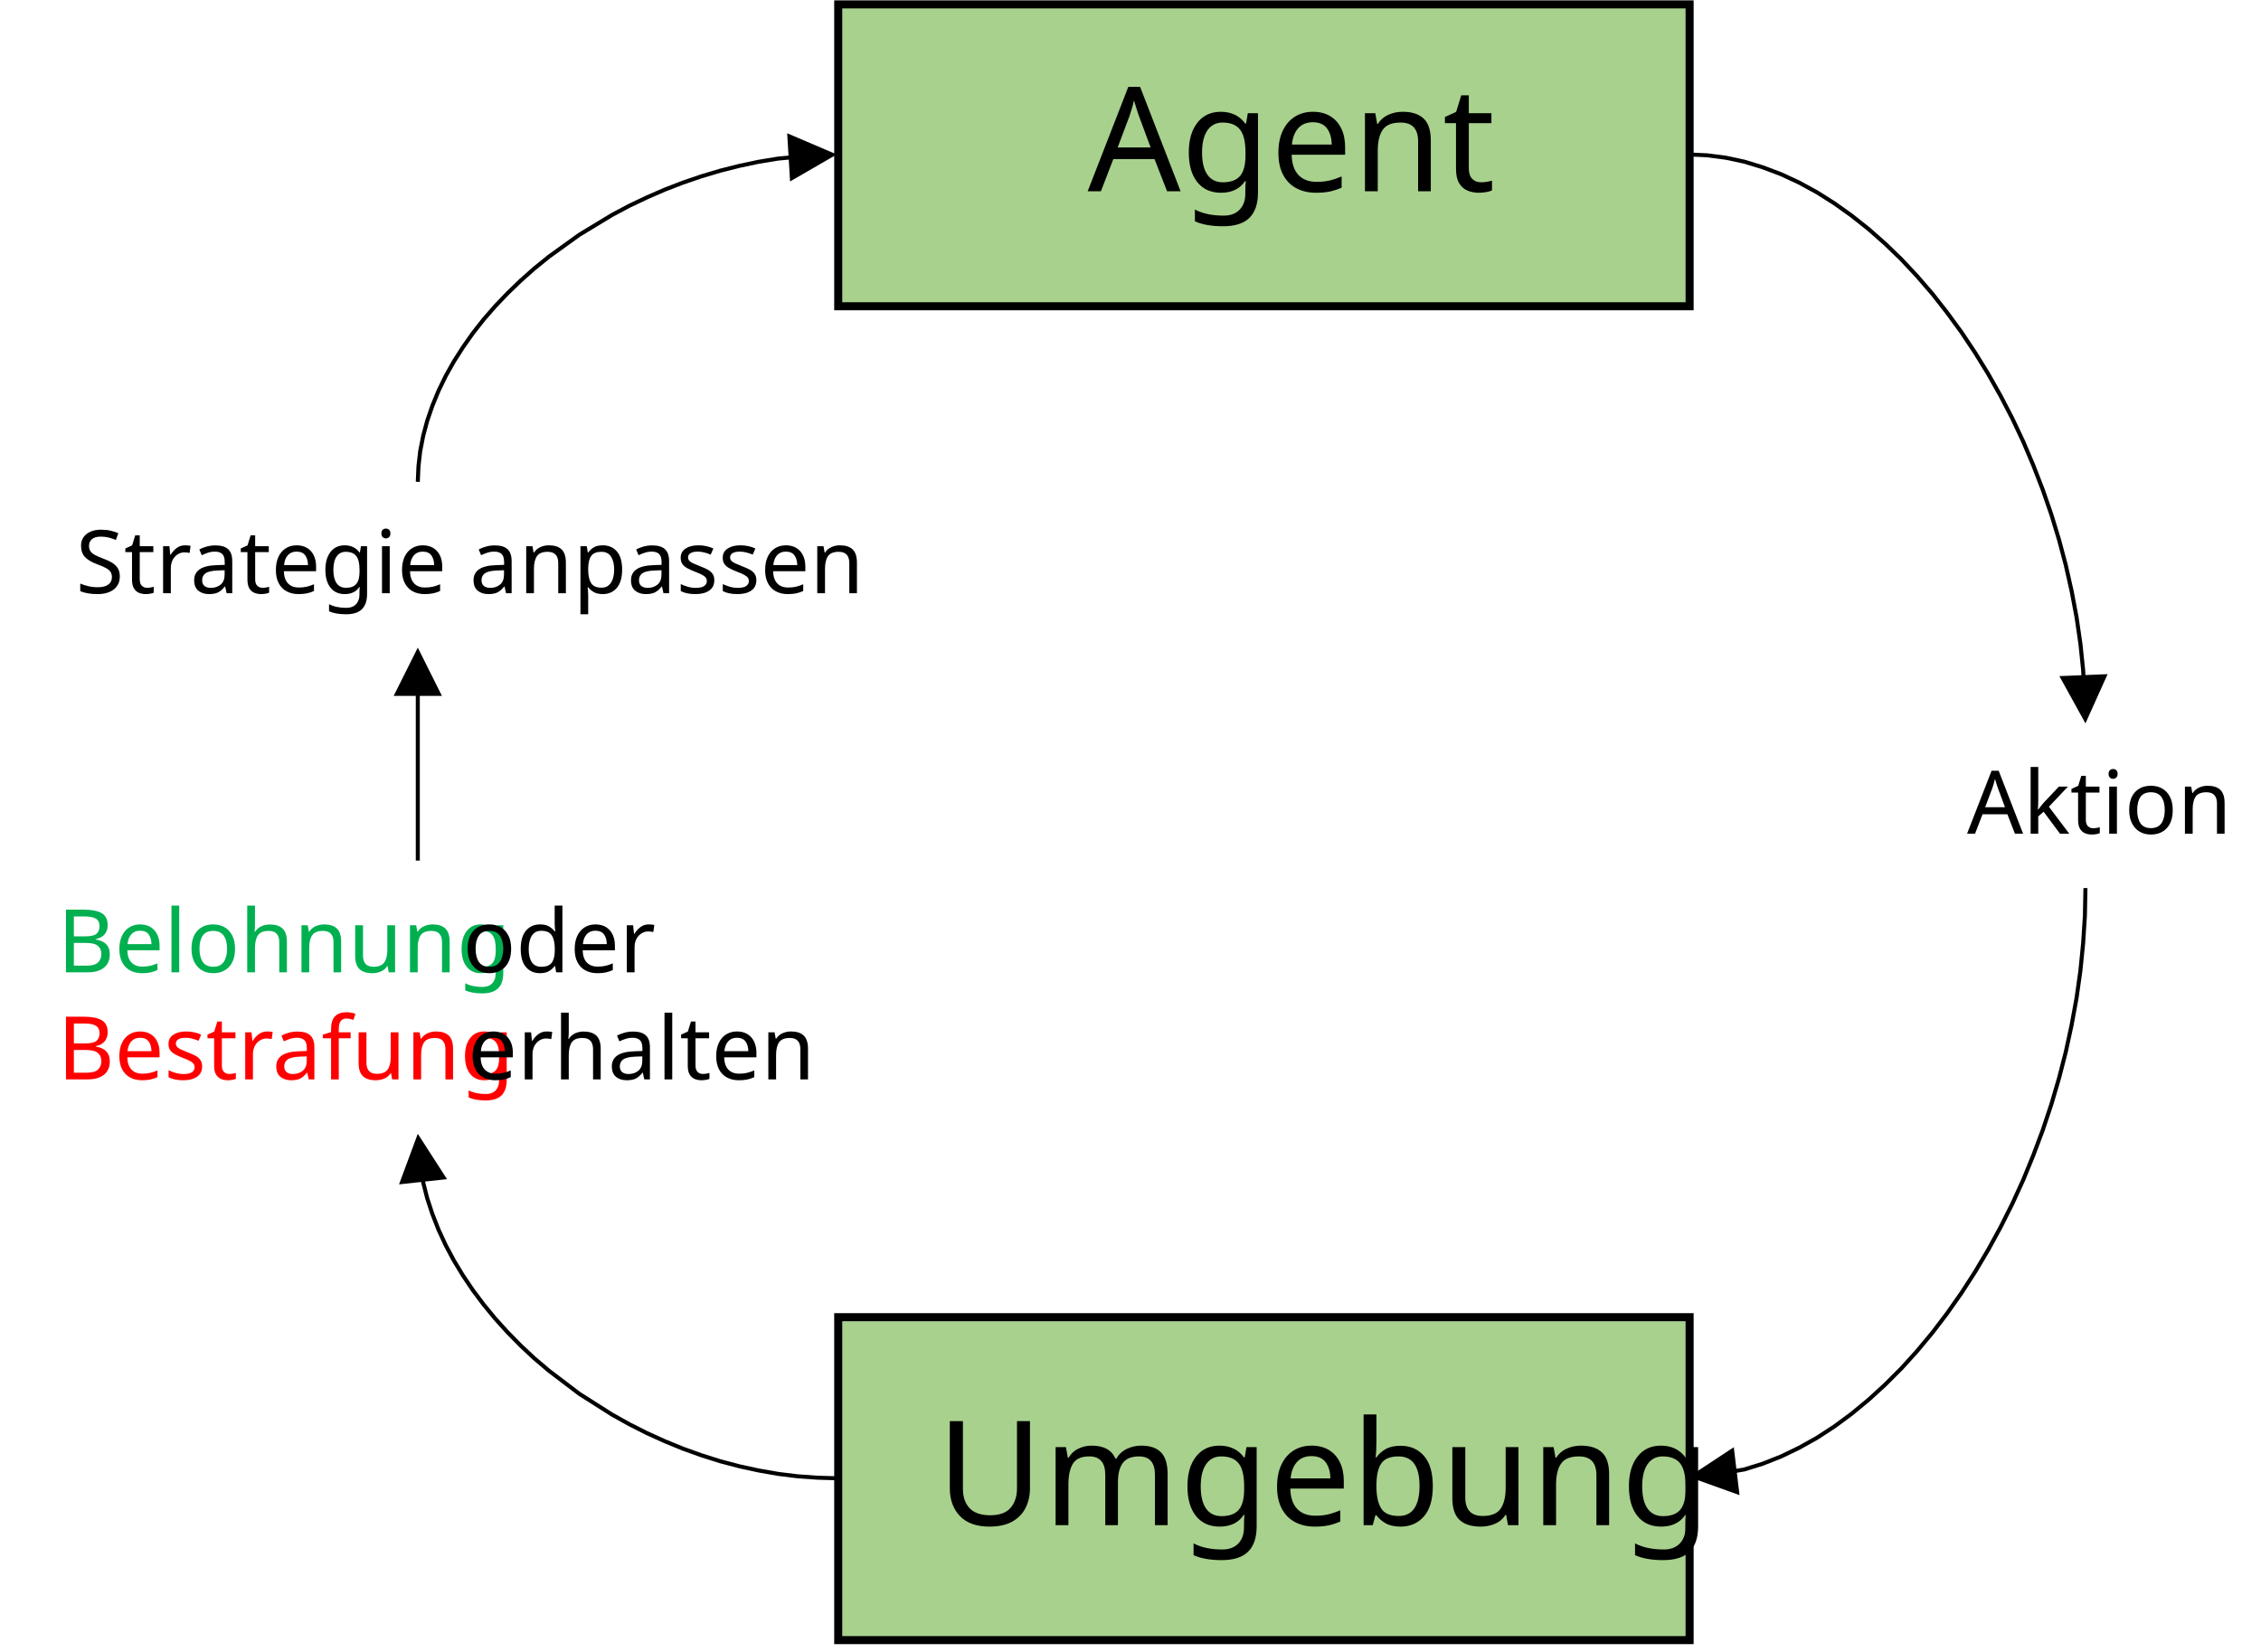
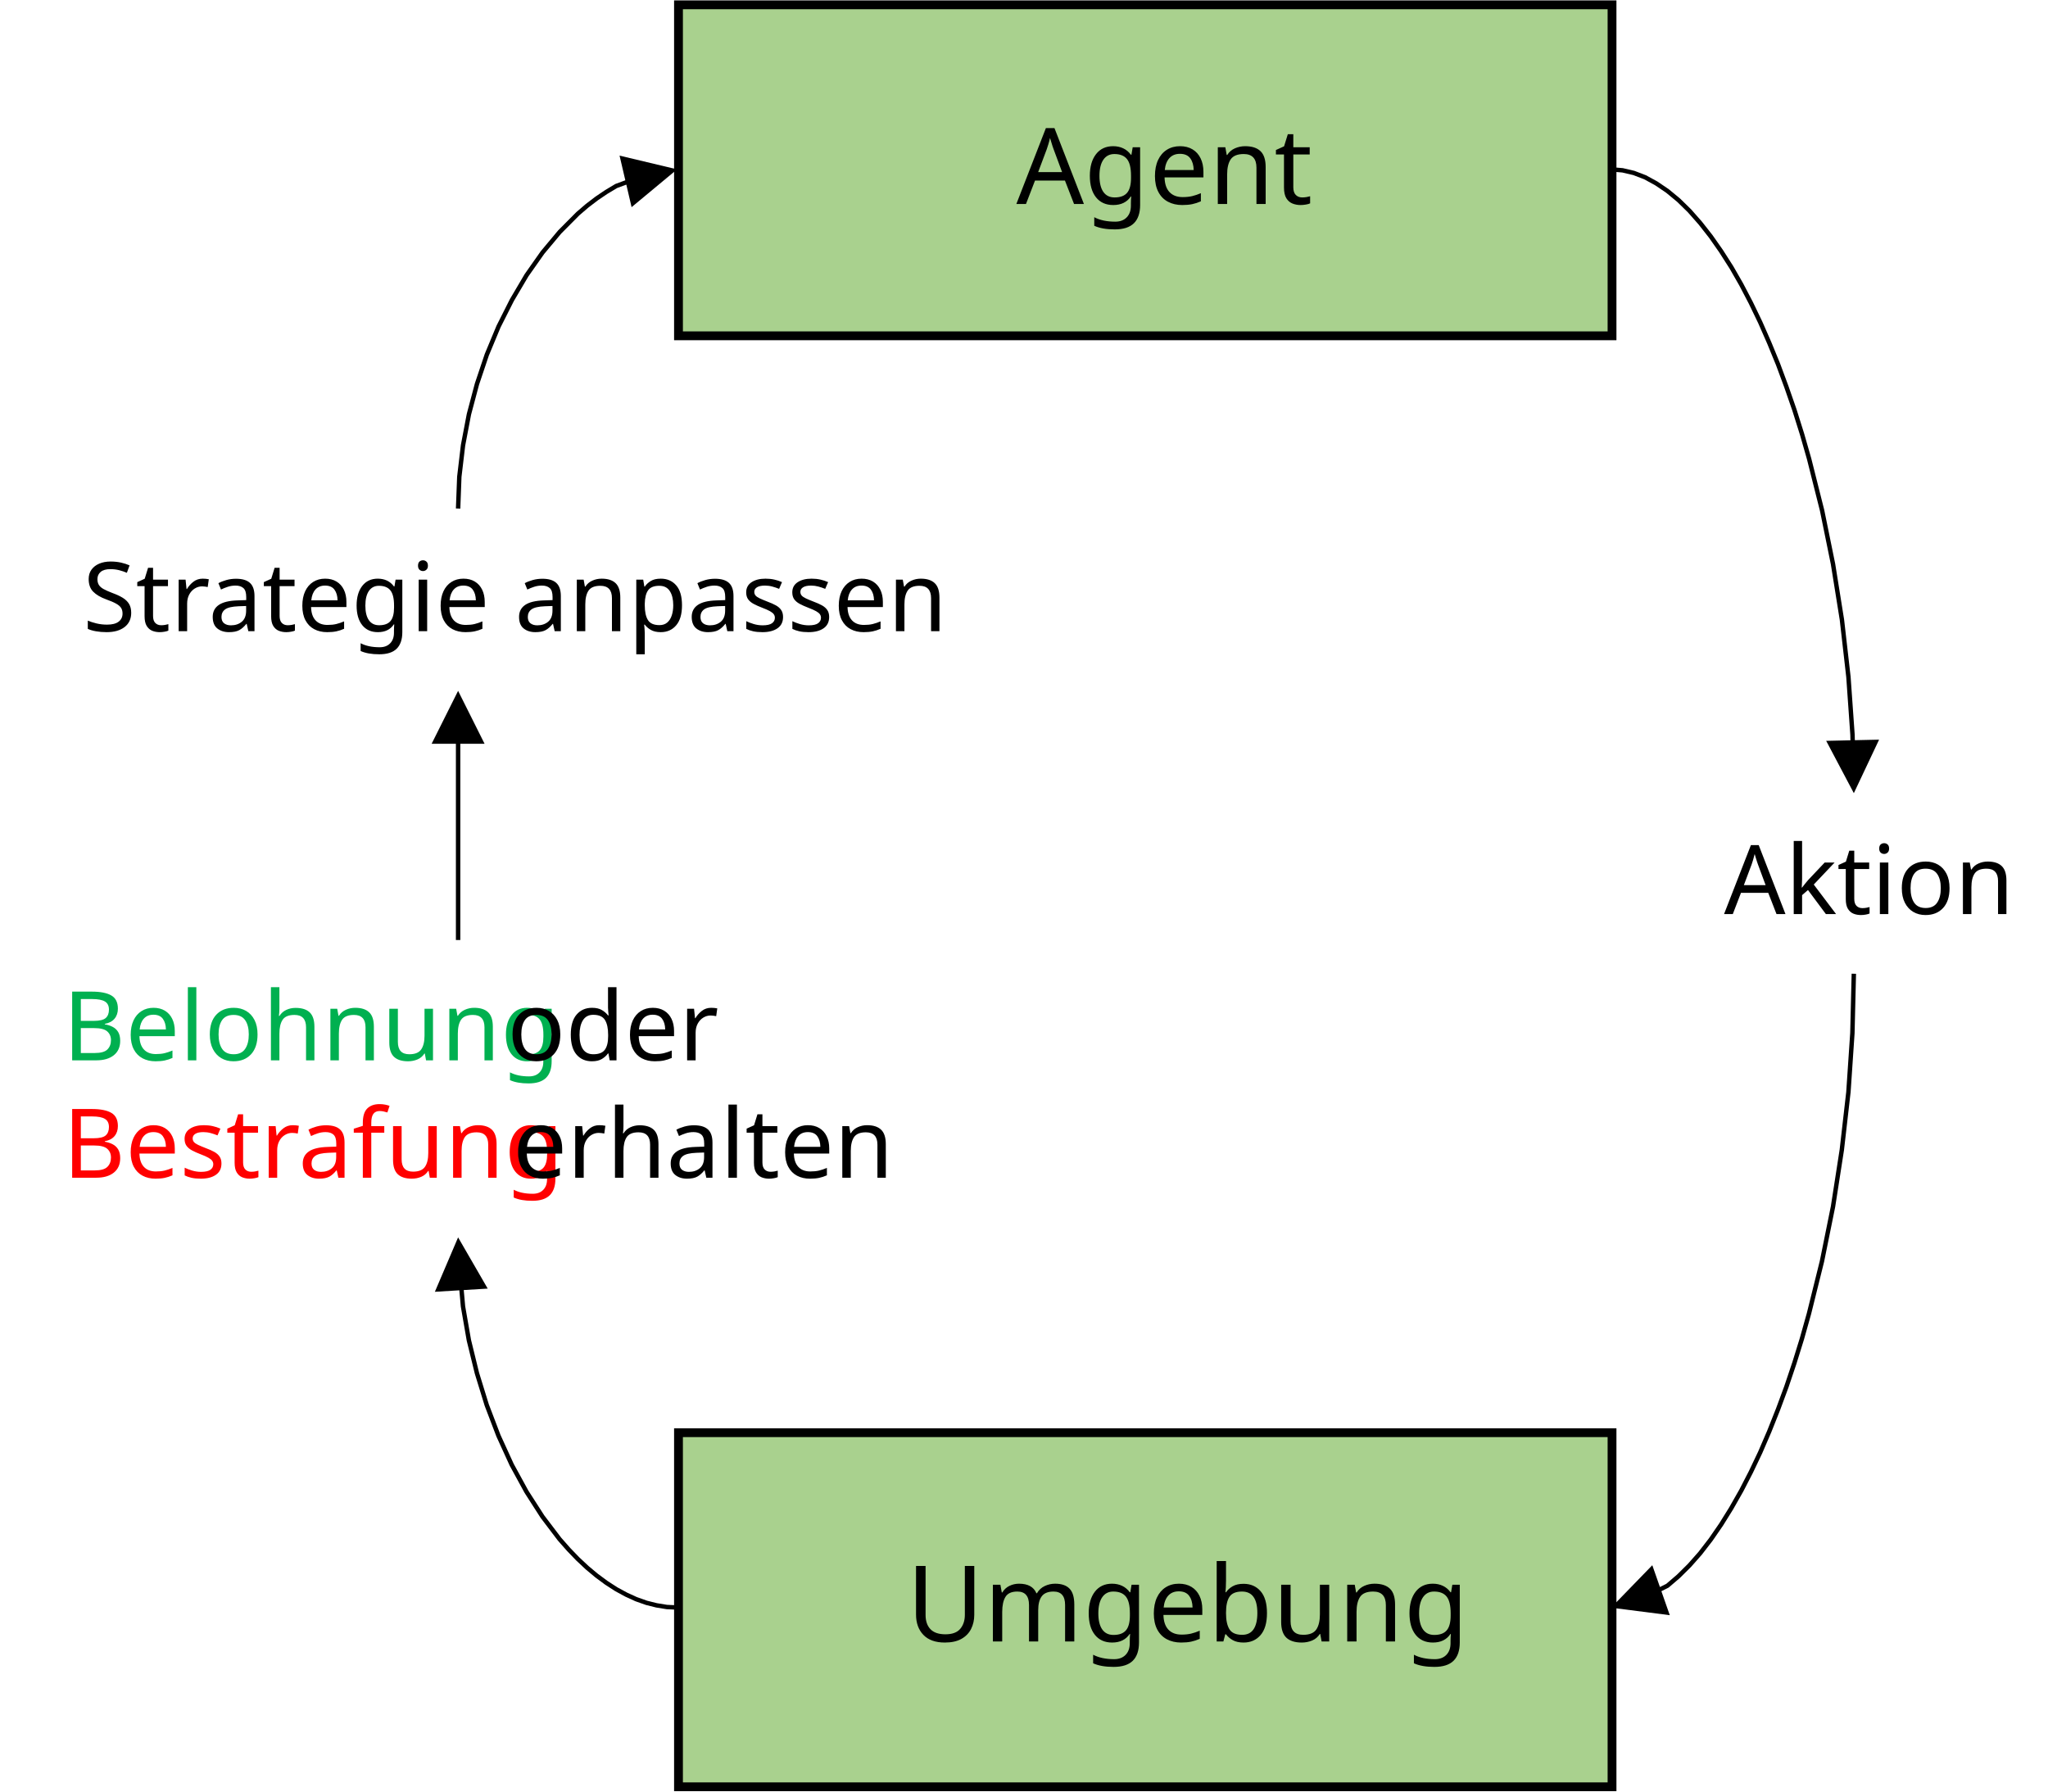
- <svg xmlns="http://www.w3.org/2000/svg" width="1288" height="941" xml:space="preserve" overflow="hidden">
+ <svg xmlns="http://www.w3.org/2000/svg" width="1064" height="931" xml:space="preserve" overflow="hidden">
  <defs>
    <clipPath id="clip0">
-       <rect x="1238" y="680" width="1288" height="941" />
+       <rect x="1363" y="680" width="1064" height="931" />
    </clipPath>
  </defs>
-   <g clip-path="url(#clip0)" transform="translate(-1238 -680)">
+   <g clip-path="url(#clip0)" transform="translate(-1363 -680)">
    <rect x="1715.5" y="682.5" width="485" height="172" stroke="#000000" stroke-width="4.583" stroke-miterlimit="8" fill="#A9D18E" />
-     <text font-family="Calibri,Calibri_MSFontService,sans-serif" font-weight="400" font-size="83" transform="matrix(1 0 0 1 1857.6 789)">Agent</text>
-     <rect x="1715.5" y="1430.5" width="485" height="184" stroke="#000000" stroke-width="4.583" stroke-miterlimit="8" fill="#A9D18E" />
-     <text font-family="Calibri,Calibri_MSFontService,sans-serif" font-weight="400" font-size="83" transform="matrix(1 0 0 1 1771.6 1549)">Umgebung</text>
-     <path d="M2200.05 766.855 2210.66 767.358 2221.38 768.745 2231.98 771.015 2242.49 774.227 2253.01 778.193 2263.33 782.976 2273.58 788.574 2283.64 794.923 2293.5 801.959 2303.24 809.683 2312.71 818.033 2322 827.009 2330.98 836.609 2339.76 846.772 2348.16 857.496 2356.31 868.656 2364.09 880.319 2371.55 892.417 2378.63 904.954 2385.34 917.866 2391.61 931.157 2397.37 944.757 2402.76 958.668 2407.65 972.77 2412.04 987.186 2415.93 1001.79 2419.25 1016.58 2422.07 1031.5 2424.26 1046.61 2425.83 1061.72 2426.21 1069.21 2423.92 1069.32 2423.54 1061.87 2423.55 1061.93 2421.99 1046.87 2421.99 1046.91 2419.8 1031.85 2419.81 1031.9 2417 1017.03 2417.01 1017.06 2413.69 1002.31 2413.71 1002.36 2409.83 987.795 2409.84 987.834 2405.47 973.459 2405.48 973.5 2400.6 959.438 2400.62 959.476 2395.24 945.601 2395.26 945.635 2389.51 932.072 2389.53 932.114 2383.28 918.864 2383.3 918.903 2376.61 906.028 2376.63 906.064 2369.56 893.564 2369.59 893.601 2362.15 881.539 2362.17 881.573 2354.42 869.948 2354.45 869.988 2346.32 858.863 2346.35 858.894 2337.97 848.207 2338.01 848.249 2329.26 838.124 2329.29 838.157 2320.35 828.595 2320.39 828.636 2311.14 819.699 2311.18 819.735 2301.74 811.422 2301.79 811.46 2292.1 803.773 2292.15 803.808 2282.33 796.808 2282.39 796.844 2272.39 790.531 2272.45 790.568 2262.26 785.006 2262.33 785.04 2252.08 780.29 2252.16 780.322 2241.72 776.385 2241.79 776.408 2231.35 773.221 2231.45 773.245 2220.95 770.995 2221.04 771.011 2210.42 769.636 2210.51 769.644 2199.95 769.144ZM2438.62 1064.12 2426 1092.16 2411.14 1065.24Z" />
-     <text font-family="Calibri,Calibri_MSFontService,sans-serif" font-weight="400" font-size="50" transform="matrix(1 0 0 1 2358.57 1155)">Aktion</text>
-     <text fill="#00B050" font-family="Calibri,Calibri_MSFontService,sans-serif" font-weight="400" font-size="50" transform="matrix(1 0 0 1 1270.74 1234)">Belohnung</text>
-     <text font-family="Calibri,Calibri_MSFontService,sans-serif" font-weight="400" font-size="50" transform="matrix(1 0 0 1 1501.63 1234)">oder </text>
-     <text fill="#FF0000" font-family="Calibri,Calibri_MSFontService,sans-serif" font-weight="400" font-size="50" transform="matrix(1 0 0 1 1270.74 1295)">Bestrafung </text>
-     <text font-family="Calibri,Calibri_MSFontService,sans-serif" font-weight="400" font-size="50" transform="matrix(1 0 0 1 1504.49 1295)">erhalten</text>
-     <text font-family="Calibri,Calibri_MSFontService,sans-serif" font-weight="400" font-size="50" transform="matrix(1 0 0 1 1281.16 1018)">Strategie anpassen</text>
-     <path d="M2427.14 1186.02 2426.83 1201.8 2425.83 1217.53 2424.26 1233.2 2422.06 1248.81 2419.24 1264.22 2415.92 1279.58 2412.04 1294.68 2407.65 1309.59 2402.76 1324.26 2397.38 1338.61 2391.61 1352.7 2385.34 1366.43 2378.64 1379.78 2371.55 1392.75 2364.09 1405.29 2356.32 1417.33 2348.17 1428.93 2339.77 1439.96 2330.99 1450.5 2322.01 1460.41 2312.73 1469.7 2303.25 1478.36 2293.51 1486.4 2283.65 1493.69 2273.59 1500.23 2263.34 1505.95 2253.02 1510.93 2242.5 1515.08 2231.95 1518.37 2222.95 1519.91 2222.56 1517.65 2231.49 1516.12 2231.34 1516.16 2241.78 1512.91 2241.7 1512.93 2252.14 1508.81 2252.06 1508.84 2262.31 1503.9 2262.25 1503.94 2272.44 1498.25 2272.37 1498.29 2282.37 1491.79 2282.32 1491.83 2292.13 1484.58 2292.08 1484.62 2301.77 1476.62 2301.72 1476.65 2311.16 1468.03 2311.12 1468.06 2320.37 1458.81 2320.33 1458.86 2329.27 1448.98 2329.24 1449.02 2337.99 1438.52 2337.96 1438.56 2346.33 1427.56 2346.31 1427.59 2354.43 1416.03 2354.41 1416.07 2362.16 1404.07 2362.14 1404.1 2369.57 1391.6 2369.55 1391.64 2376.62 1378.7 2376.6 1378.74 2383.28 1365.42 2383.27 1365.46 2389.52 1351.77 2389.5 1351.82 2395.25 1337.75 2395.24 1337.78 2400.61 1323.47 2400.6 1323.51 2405.47 1308.89 2405.46 1308.93 2409.83 1294.05 2409.82 1294.09 2413.7 1279.03 2413.69 1279.07 2417 1263.76 2416.99 1263.79 2419.81 1248.42 2419.8 1248.47 2421.99 1232.9 2421.98 1232.95 2423.54 1217.32 2423.54 1217.36 2424.54 1201.68 2424.54 1201.73 2424.85 1185.98ZM2228.94 1531.89 2200 1521.5 2225.67 1504.59Z" />
-     <path d="M1474.86 954.499 1475.23 945.708 1476.24 936.873 1477.95 928.102 1480.28 919.401 1483.24 910.768 1486.77 902.204 1490.86 893.767 1495.52 885.459 1500.74 877.285 1506.39 869.239 1512.55 861.38 1519.22 853.713 1526.31 846.302 1533.78 839.082 1541.63 832.111 1549.93 825.387 1567.43 812.779 1586.18 801.426 1595.98 796.211 1606.03 791.442 1616.25 786.987 1626.67 782.971 1637.34 779.331 1648.07 776.13 1658.99 773.369 1669.98 771.046 1681.1 769.223 1691.71 768.237 1691.92 770.518 1681.36 771.501 1681.44 771.491 1670.37 773.303 1670.42 773.294 1659.49 775.606 1659.53 775.596 1648.66 778.346 1648.7 778.333 1638.02 781.521 1638.06 781.507 1627.43 785.132 1627.47 785.117 1617.1 789.117 1617.15 789.098 1606.96 793.536 1606.99 793.52 1596.99 798.27 1597.04 798.247 1587.29 803.434 1587.34 803.403 1568.66 814.715 1568.73 814.665 1551.29 827.227 1551.35 827.188 1543.1 833.875 1543.14 833.842 1535.32 840.78 1535.36 840.747 1527.92 847.934 1527.95 847.903 1520.89 855.278 1520.93 855.237 1514.3 862.862 1514.34 862.817 1508.21 870.63 1508.25 870.582 1502.62 878.582 1502.65 878.539 1497.47 886.664 1497.5 886.608 1492.87 894.858 1492.91 894.798 1488.84 903.173 1488.87 903.109 1485.37 911.609 1485.4 911.545 1482.46 920.107 1482.48 920.032 1480.17 928.657 1480.19 928.579 1478.5 937.266 1478.51 937.178 1477.51 945.928 1477.52 945.847 1477.14 954.597ZM1686.42 755.928 1714.69 768 1688.07 783.378Z" />
-     <path d="M1714.66 1523.42 1703.45 1523.1 1692.21 1522.29 1681.02 1520.91 1669.91 1518.96 1658.93 1516.57 1648 1513.69 1637.27 1510.3 1626.6 1506.47 1616.18 1502.2 1605.95 1497.56 1595.91 1492.47 1586.11 1487.01 1567.35 1475.09 1549.85 1461.79 1541.56 1454.75 1533.71 1447.41 1526.24 1439.81 1519.14 1431.96 1512.54 1423.92 1506.32 1415.62 1500.67 1407.2 1495.45 1398.59 1490.79 1389.84 1486.7 1380.97 1483.18 1371.97 1480.22 1362.9 1477.88 1353.67 1477.35 1348.91 1479.63 1348.65 1480.15 1353.33 1480.12 1353.18 1482.43 1362.3 1482.41 1362.23 1485.35 1371.23 1485.32 1371.17 1488.82 1380.1 1488.8 1380.04 1492.86 1388.86 1492.83 1388.8 1497.46 1397.48 1497.42 1397.43 1502.61 1405.99 1502.58 1405.95 1508.21 1414.32 1508.17 1414.27 1514.36 1422.52 1514.33 1422.48 1520.89 1430.48 1520.86 1430.44 1527.92 1438.25 1527.89 1438.22 1535.32 1445.78 1535.29 1445.75 1543.1 1453.06 1543.06 1453.02 1551.31 1460.02 1551.26 1459.99 1568.7 1473.24 1568.62 1473.18 1587.31 1485.06 1587.25 1485.02 1597 1490.46 1596.96 1490.44 1606.96 1495.5 1606.92 1495.48 1617.11 1500.1 1617.07 1500.09 1627.44 1504.34 1627.39 1504.32 1638.02 1508.13 1637.98 1508.12 1648.66 1511.49 1648.61 1511.48 1659.49 1514.35 1659.44 1514.34 1670.37 1516.72 1670.33 1516.71 1681.39 1518.64 1681.33 1518.64 1692.46 1520.01 1692.4 1520 1703.59 1520.82 1703.54 1520.81 1714.73 1521.13ZM1465.31 1354.83 1476 1326 1492.65 1351.85Z" />
-     <path d="M1.146-3.40793e-06 1.146 98.425-1.146 98.425-1.146 3.40793e-06ZM13.75 93.841 0 121.341-13.75 93.841Z" transform="matrix(1 0 0 -1 1476 1170.34)" />
+     <text font-family="Calibri,Calibri_MSFontService,sans-serif" font-weight="400" font-size="55" transform="matrix(1 0 0 1 1891.03 786)">Agent</text>
+     <rect x="1715.5" y="1424.5" width="485" height="184" stroke="#000000" stroke-width="4.583" stroke-miterlimit="8" fill="#A9D18E" />
+     <text font-family="Calibri,Calibri_MSFontService,sans-serif" font-weight="400" font-size="55" transform="matrix(1 0 0 1 1833.96 1533)">Umgebung</text>
+     <path d="M2200.1 766.858 2206.12 767.365 2212.15 768.777 2218.17 771.083 2224.1 774.334 2230 778.332 2235.83 783.147 2241.58 788.773 2247.19 795.142 2252.73 802.192 2258.14 809.925 2263.48 818.281 2268.63 827.262 2273.65 836.861 2278.54 847.021 2283.24 857.74 2287.82 868.896 2292.14 880.55 2296.34 892.64 2300.28 905.17 2303.98 918.077 2310.74 944.933 2316.44 972.92 2321.07 1001.91 2324.45 1031.58 2326.58 1061.76 2326.75 1069.22 2324.46 1069.28 2324.29 1061.84 2324.29 1061.89 2322.17 1031.77 2322.17 1031.82 2318.8 1002.19 2318.81 1002.24 2314.18 973.306 2314.19 973.354 2308.5 945.416 2308.51 945.467 2301.76 918.655 2301.77 918.69 2298.09 905.815 2298.09 905.844 2294.16 893.344 2294.17 893.376 2289.98 881.313 2289.99 881.336 2285.68 869.711 2285.69 869.747 2281.13 858.622 2281.14 858.648 2276.45 847.96 2276.47 847.997 2271.59 837.872 2271.61 837.906 2266.61 828.343 2266.63 828.382 2261.51 819.445 2261.53 819.492 2256.22 811.18 2256.25 811.219 2250.87 803.531 2250.91 803.583 2245.41 796.583 2245.45 796.633 2239.89 790.32 2239.95 790.382 2234.26 784.819 2234.33 784.883 2228.58 780.133 2228.67 780.199 2222.86 776.261 2222.95 776.317 2217.14 773.13 2217.28 773.195 2211.4 770.945 2211.55 770.991 2205.68 769.616 2205.84 769.642 2199.9 769.142ZM2339.25 1064.36 2326.13 1092.16 2311.76 1064.98Z" />
+     <text font-family="Calibri,Calibri_MSFontService,sans-serif" font-weight="400" font-size="50" transform="matrix(1 0 0 1 2258.7 1155)">Aktion</text>
+     <text fill="#00B050" font-family="Calibri,Calibri_MSFontService,sans-serif" font-weight="400" font-size="50" transform="matrix(1 0 0 1 1395.65 1231)">Belohnung</text>
+     <text font-family="Calibri,Calibri_MSFontService,sans-serif" font-weight="400" font-size="50" transform="matrix(1 0 0 1 1626.54 1231)">oder </text>
+     <text fill="#FF0000" font-family="Calibri,Calibri_MSFontService,sans-serif" font-weight="400" font-size="50" transform="matrix(1 0 0 1 1395.65 1292)">Bestrafung </text>
+     <text font-family="Calibri,Calibri_MSFontService,sans-serif" font-weight="400" font-size="50" transform="matrix(1 0 0 1 1629.4 1292)">erhalten</text>
+     <text font-family="Calibri,Calibri_MSFontService,sans-serif" font-weight="400" font-size="50" transform="matrix(1 0 0 1 1406.07 1008)">Strategie anpassen</text>
+     <path d="M2327.27 1186.03 2326.52 1216.93 2324.46 1247.54 2321.01 1277.72 2316.44 1307.2 2310.68 1335.69 2303.92 1362.92 2300.23 1376.07 2296.28 1388.79 2292.15 1401.07 2287.76 1412.91 2283.25 1424.25 2278.55 1435.16 2273.65 1445.45 2268.63 1455.17 2263.42 1464.34 2258.15 1472.82 2252.74 1480.68 2247.2 1487.85 2241.52 1494.29 2235.78 1499.97 2229.95 1504.96 2222.15 1508.88 2221.12 1506.84 2228.8 1502.98 2228.57 1503.13 2234.26 1498.25 2234.2 1498.31 2239.88 1492.69 2239.83 1492.74 2245.46 1486.37 2245.41 1486.42 2250.91 1479.3 2250.87 1479.35 2256.25 1471.54 2256.22 1471.58 2261.47 1463.14 2261.44 1463.18 2266.63 1454.06 2266.61 1454.1 2271.61 1444.41 2271.59 1444.45 2276.47 1434.2 2276.45 1434.23 2281.14 1423.36 2281.12 1423.39 2285.62 1412.08 2285.62 1412.1 2289.99 1400.29 2289.98 1400.32 2294.1 1388.07 2294.1 1388.1 2298.03 1375.41 2298.02 1375.44 2301.71 1362.31 2301.7 1362.35 2308.45 1335.16 2308.44 1335.21 2314.19 1306.77 2314.18 1306.82 2318.74 1277.39 2318.74 1277.43 2322.18 1247.31 2322.17 1247.36 2324.23 1216.8 2324.23 1216.85 2324.98 1185.97ZM2230.5 1519.33 2200 1515.43 2221.42 1493.37Z" />
+     <path d="M1599.85 944.22 1600.48 927.674 1602.43 911.214 1605.51 895.009 1609.71 879.183 1614.86 863.86 1620.96 849.222 1627.93 835.401 1635.6 822.392 1643.97 810.502 1652.96 799.74 1662.41 790.236 1667.34 785.997 1672.39 782.144 1677.45 778.733 1682.69 775.6 1692.07 772.14 1692.87 774.29 1683.58 777.713 1683.78 777.622 1678.65 780.684 1678.7 780.65 1673.7 784.025 1673.76 783.987 1668.76 787.799 1668.81 787.757 1663.93 791.945 1664 791.883 1654.63 801.321 1654.69 801.248 1645.75 811.936 1645.81 811.86 1637.5 823.673 1637.55 823.595 1629.92 836.532 1629.96 836.467 1623.02 850.217 1623.06 850.141 1617 864.704 1617.02 864.628 1611.9 879.878 1611.92 879.808 1607.73 895.558 1607.75 895.477 1604.69 911.602 1604.7 911.523 1602.76 927.898 1602.77 927.807 1602.15 944.307ZM1684.88 760.869 1714.78 768 1691.13 787.647Z" />
+     <path d="M1714.73 1516.48 1709.35 1516.23 1703.86 1515.34 1698.52 1514 1693.1 1512.09 1687.83 1509.68 1682.57 1506.82 1677.38 1503.47 1672.26 1499.68 1667.27 1495.51 1662.35 1490.9 1657.57 1485.93 1652.83 1480.56 1643.91 1468.81 1635.55 1455.8 1627.82 1441.66 1620.91 1426.53 1614.82 1410.59 1609.68 1393.89 1605.47 1376.7 1602.4 1358.99 1601.24 1345.98 1603.52 1345.77 1604.68 1358.74 1604.66 1358.64 1607.73 1376.27 1607.71 1376.19 1611.9 1393.32 1611.88 1393.25 1617 1409.88 1616.98 1409.8 1623.04 1425.68 1623.01 1425.61 1629.89 1440.67 1629.85 1440.6 1637.54 1454.66 1637.5 1454.59 1645.81 1467.53 1645.76 1467.46 1654.63 1479.14 1654.58 1479.08 1659.27 1484.39 1659.23 1484.36 1663.98 1489.29 1663.94 1489.25 1668.82 1493.81 1668.77 1493.77 1673.71 1497.9 1673.65 1497.85 1678.72 1501.6 1678.66 1501.56 1683.78 1504.88 1683.7 1504.83 1688.89 1507.64 1688.82 1507.61 1694.01 1509.98 1693.92 1509.94 1699.23 1511.82 1699.12 1511.79 1704.37 1513.1 1704.28 1513.08 1709.66 1513.96 1709.53 1513.94 1714.84 1514.19ZM1588.93 1351.28 1601 1323 1616.38 1349.62Z" />
+     <path d="M1.146-3.19363e-06 1.146 106.567-1.146 106.567-1.146 3.19363e-06ZM13.75 101.983 0 129.483-13.75 101.984Z" transform="matrix(1 0 0 -1 1601 1168.48)" />
  </g>
</svg>
